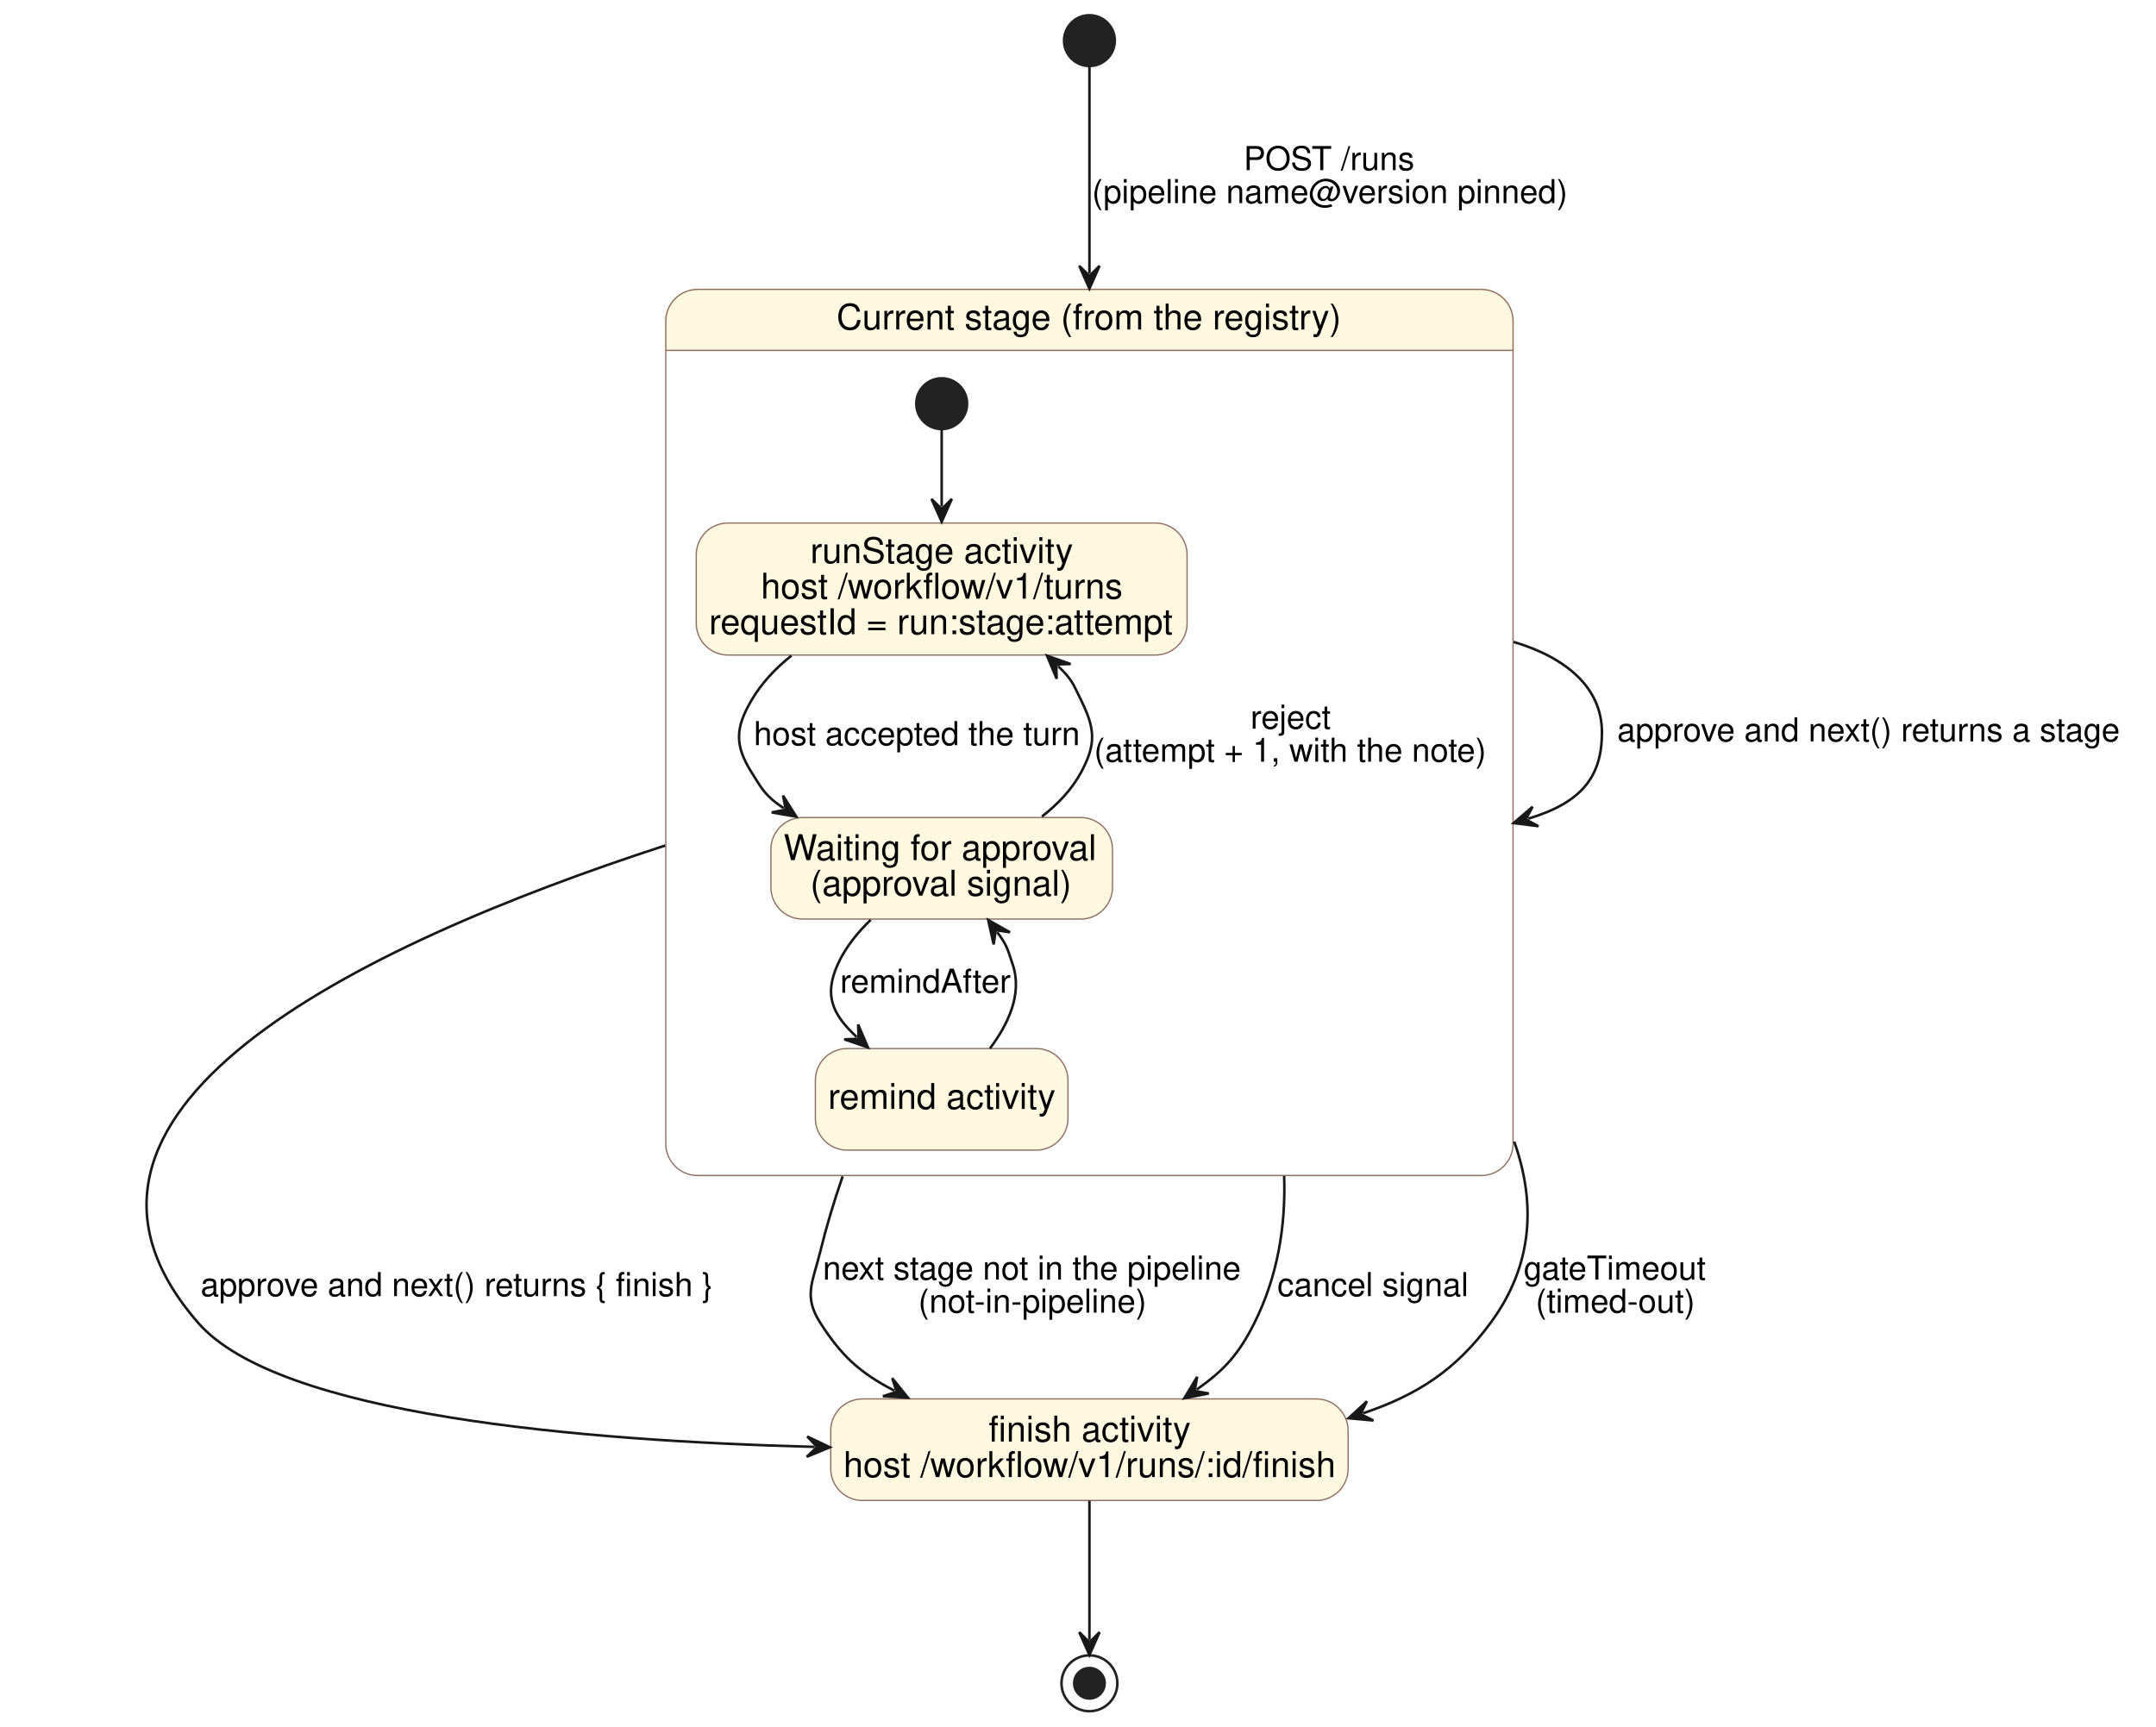
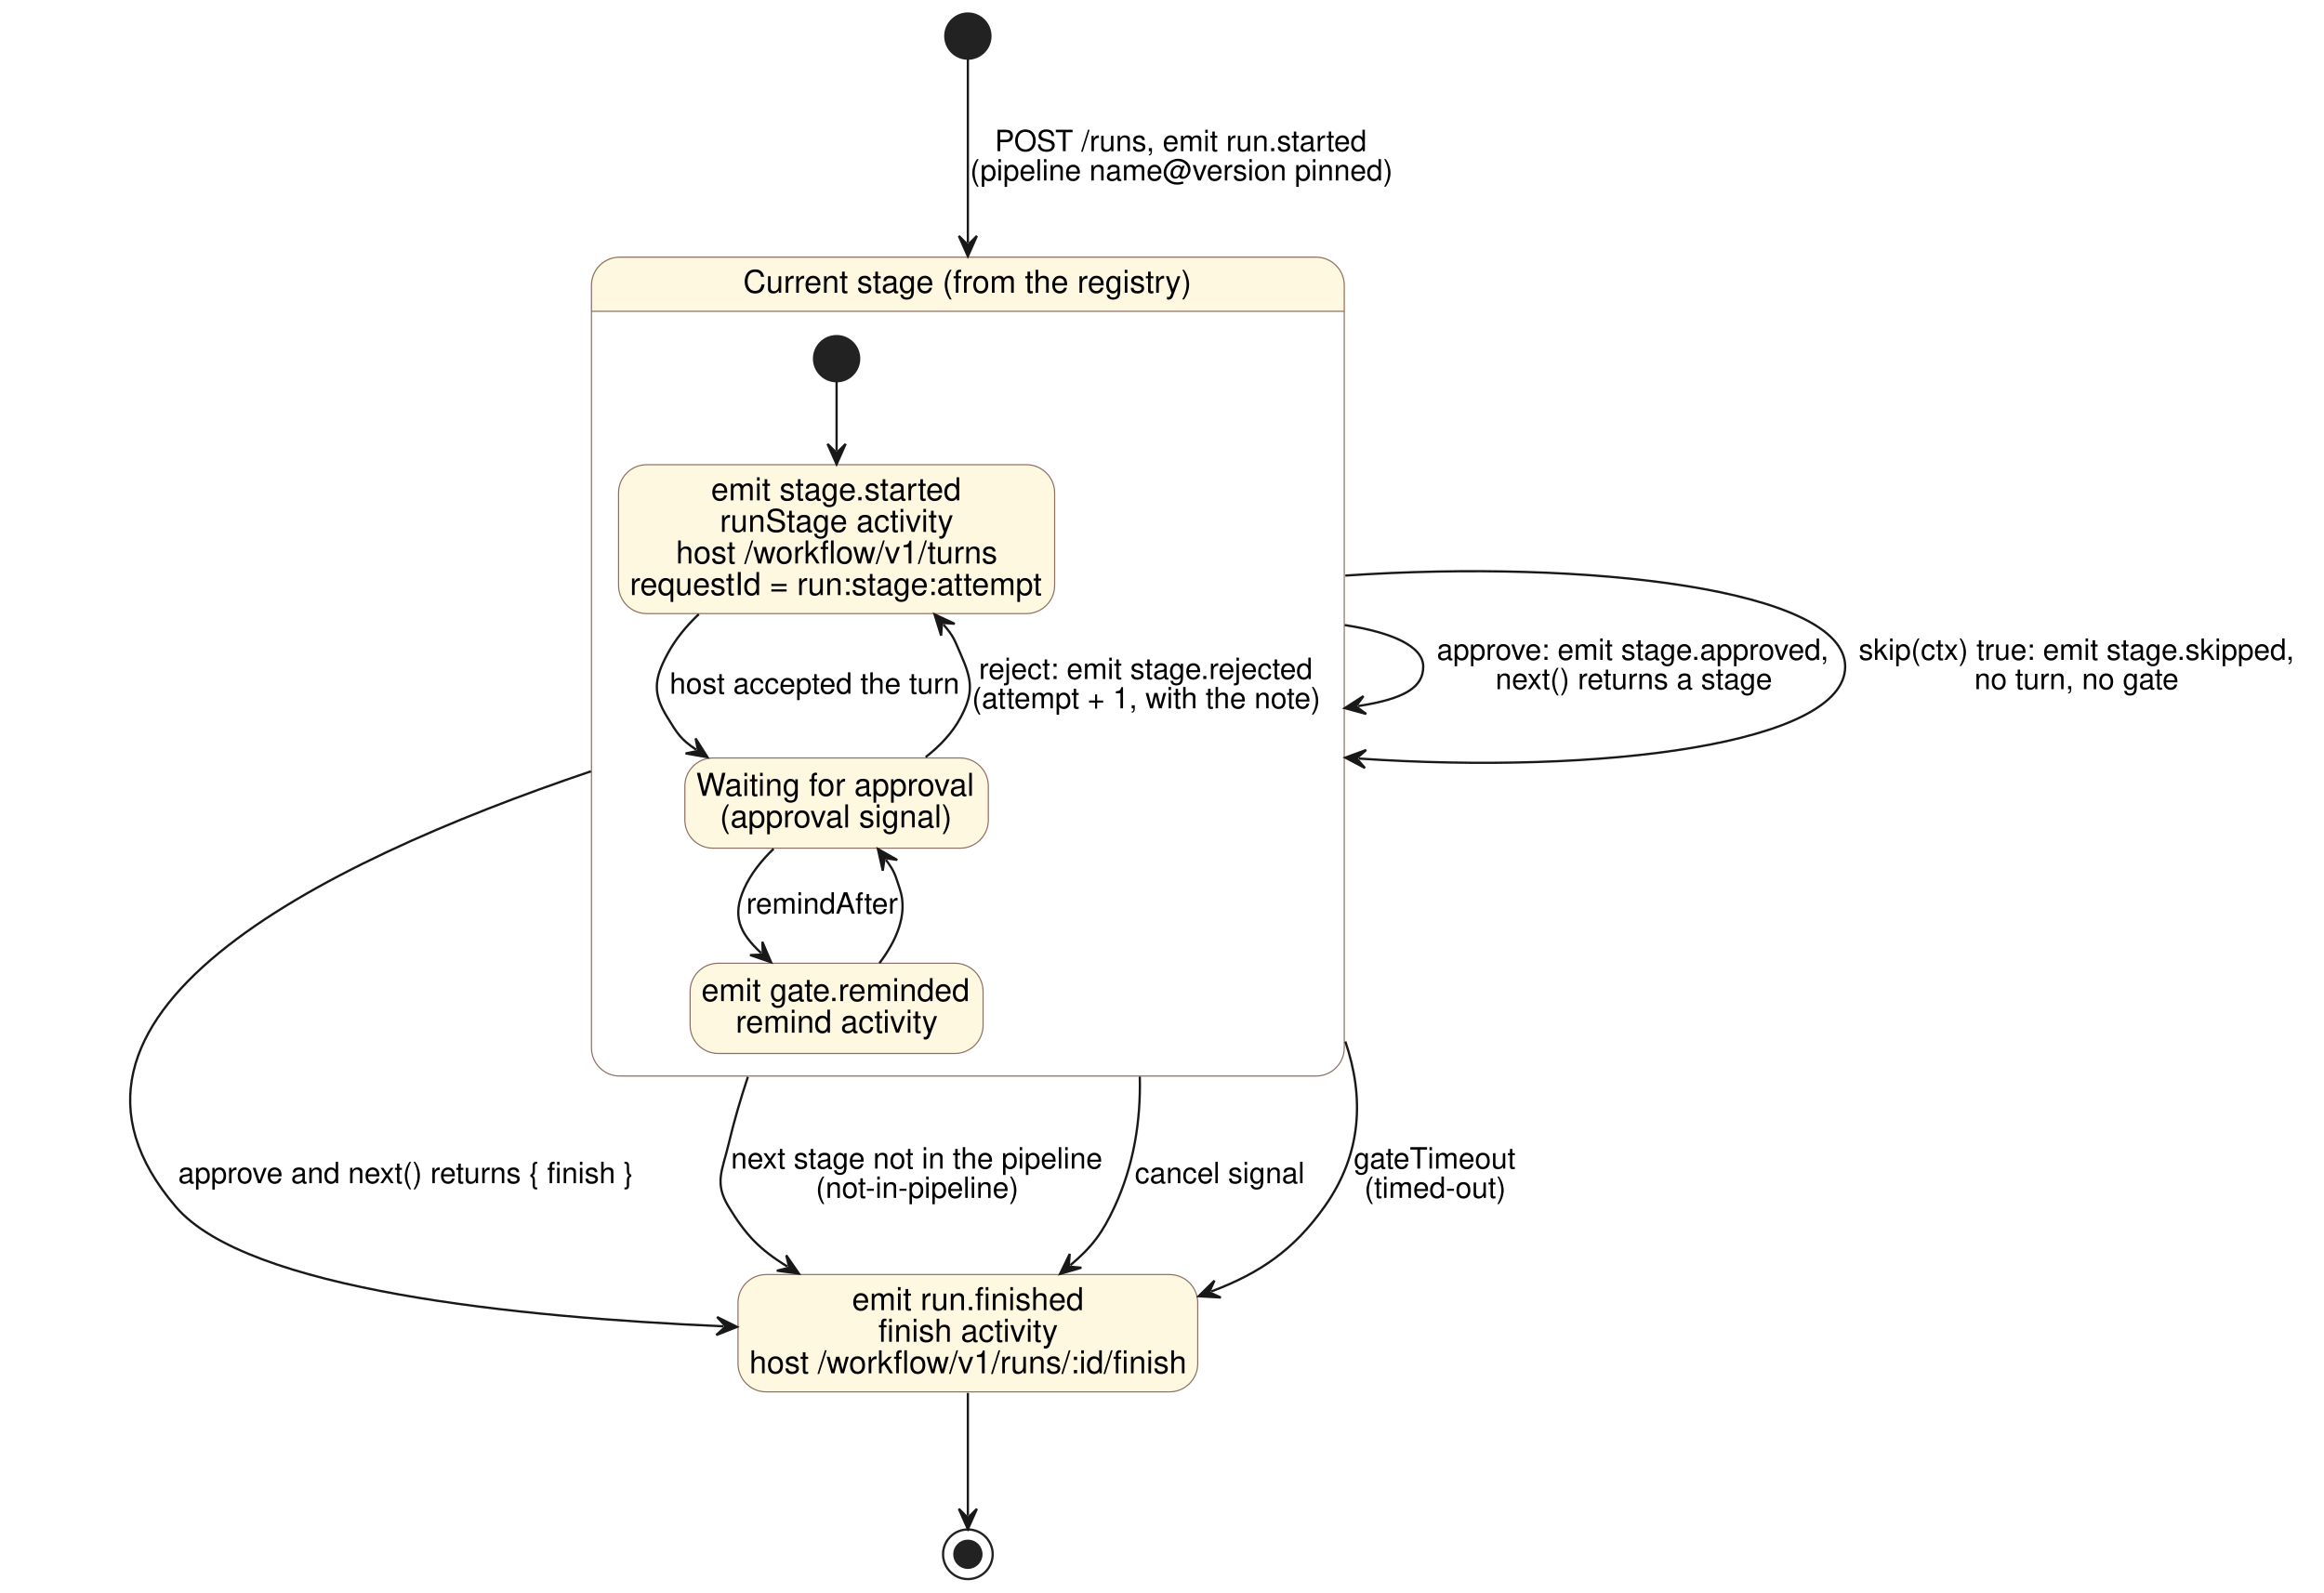
- <svg xmlns="http://www.w3.org/2000/svg" contentStyleType="text/css" height="680px" preserveAspectRatio="none" style="width:849px;height:680px;background:#FFFFFF;" version="1.1" viewBox="0 0 849 680" width="849px" zoomAndPan="magnify">
+ <svg xmlns="http://www.w3.org/2000/svg" contentStyleType="text/css" height="706px" preserveAspectRatio="none" style="width:1030px;height:706px;background:#FFFFFF;" version="1.1" viewBox="0 0 1030 706" width="1030px" zoomAndPan="magnify">
  <defs />
  <g>
-     <ellipse cx="429" cy="16" fill="#222222" rx="10" ry="10" style="stroke:#222222;stroke-width:1.0;" />
-     <path d="M274.68,114 L583.317,114 A12.5,12.5 0 0 1 595.817,126.5 L595.817,138 L262.18,138 L262.18,126.5 A12.5,12.5 0 0 1 274.68,114 " fill="#FFF8E1" style="stroke:#FFF8E1;stroke-width:1.0;" />
-     <rect fill="none" height="349" rx="12.5" ry="12.5" style="stroke:#8D6E63;stroke-width:0.5;" width="333.637" x="262.18" y="114" />
-     <line style="stroke:#8D6E63;stroke-width:0.5;" x1="262.18" x2="595.817" y1="138" y2="138" />
-     <text fill="#000000" font-family="Helvetica" font-size="14" lengthAdjust="spacing" textLength="199.172" x="329.413" y="129.78">Current stage (from the registry)</text>
-     <rect fill="#FFF8E1" height="52" rx="12.5" ry="12.5" style="stroke:#8D6E63;stroke-width:0.5;" width="193.278" x="274.18" y="206" />
-     <text fill="#000000" font-family="Helvetica" font-size="14" lengthAdjust="spacing" textLength="103.496" x="319.071" y="221.78">runStage activity</text>
-     <text fill="#000000" font-family="Helvetica" font-size="14" lengthAdjust="spacing" textLength="142.386" x="299.626" y="235.78">host /workflow/v1/turns</text>
-     <text fill="#000000" font-family="Helvetica" font-size="14" lengthAdjust="spacing" textLength="183.278" x="279.18" y="249.78">requestId = run:stage:attempt</text>
-     <rect fill="#FFF8E1" height="40" rx="12.5" ry="12.5" style="stroke:#8D6E63;stroke-width:0.5;" width="134.503" x="303.57" y="322" />
-     <text fill="#000000" font-family="Helvetica" font-size="14" lengthAdjust="spacing" textLength="124.503" x="308.57" y="338.78">Waiting for approval</text>
-     <text fill="#000000" font-family="Helvetica" font-size="14" lengthAdjust="spacing" textLength="103.496" x="319.073" y="352.78">(approval signal)</text>
-     <rect fill="#FFF8E1" height="40" rx="12.5" ry="12.5" style="stroke:#8D6E63;stroke-width:0.5;" width="99.469" x="321.08" y="413" />
-     <text fill="#000000" font-family="Helvetica" font-size="14" lengthAdjust="spacing" textLength="89.469" x="326.08" y="436.78">remind activity</text>
-     <ellipse cx="370.82" cy="159" fill="#222222" rx="10" ry="10" style="stroke:#222222;stroke-width:1.0;" />
+     <ellipse cx="428.96" cy="16" fill="#222222" rx="10" ry="10" style="stroke:#222222;stroke-width:1.0;" />
+     <path d="M274.64,114 L583.277,114 A12.5,12.5 0 0 1 595.777,126.5 L595.777,138 L262.14,138 L262.14,126.5 A12.5,12.5 0 0 1 274.64,114 " fill="#FFF8E1" style="stroke:#FFF8E1;stroke-width:1.0;" />
+     <rect fill="none" height="363" rx="12.5" ry="12.5" style="stroke:#8D6E63;stroke-width:0.5;" width="333.637" x="262.14" y="114" />
+     <line style="stroke:#8D6E63;stroke-width:0.5;" x1="262.14" x2="595.777" y1="138" y2="138" />
+     <text fill="#000000" font-family="Helvetica" font-size="14" lengthAdjust="spacing" textLength="199.172" x="329.373" y="129.78">Current stage (from the registry)</text>
+     <rect fill="#FFF8E1" height="66" rx="12.5" ry="12.5" style="stroke:#8D6E63;stroke-width:0.5;" width="193.278" x="274.14" y="206" />
+     <text fill="#000000" font-family="Helvetica" font-size="14" lengthAdjust="spacing" textLength="111.275" x="315.142" y="221.78">emit stage.started</text>
+     <text fill="#000000" font-family="Helvetica" font-size="14" lengthAdjust="spacing" textLength="103.496" x="319.031" y="235.78">runStage activity</text>
+     <text fill="#000000" font-family="Helvetica" font-size="14" lengthAdjust="spacing" textLength="142.386" x="299.586" y="249.78">host /workflow/v1/turns</text>
+     <text fill="#000000" font-family="Helvetica" font-size="14" lengthAdjust="spacing" textLength="183.278" x="279.14" y="263.78">requestId = run:stage:attempt</text>
+     <rect fill="#FFF8E1" height="40" rx="12.5" ry="12.5" style="stroke:#8D6E63;stroke-width:0.5;" width="134.503" x="303.53" y="336" />
+     <text fill="#000000" font-family="Helvetica" font-size="14" lengthAdjust="spacing" textLength="124.503" x="308.53" y="352.78">Waiting for approval</text>
+     <text fill="#000000" font-family="Helvetica" font-size="14" lengthAdjust="spacing" textLength="103.496" x="319.033" y="366.78">(approval signal)</text>
+     <rect fill="#FFF8E1" height="40" rx="12.5" ry="12.5" style="stroke:#8D6E63;stroke-width:0.5;" width="129.841" x="305.86" y="427" />
+     <text fill="#000000" font-family="Helvetica" font-size="14" lengthAdjust="spacing" textLength="119.841" x="310.86" y="443.78">emit gate.reminded</text>
+     <text fill="#000000" font-family="Helvetica" font-size="14" lengthAdjust="spacing" textLength="89.469" x="326.046" y="457.78">remind activity</text>
+     <ellipse cx="370.78" cy="159" fill="#222222" rx="10" ry="10" style="stroke:#222222;stroke-width:1.0;" />
    <g id="link_*start*Stage_Run">
-       <path d="M370.82,169.28 C370.82,178.45 370.82,186.9 370.82,199.51 " fill="none" id="*start*Stage-to-Run" style="stroke:#181818;stroke-width:1.0;" />
-       <polygon fill="#181818" points="370.82,205.51,374.82,196.51,370.82,200.51,366.82,196.51,370.82,205.51" style="stroke:#181818;stroke-width:1.0;" />
+       <path d="M370.78,169.25 C370.78,178.29 370.78,186.58 370.78,199.8 " fill="none" id="*start*Stage-to-Run" style="stroke:#181818;stroke-width:1.0;" />
+       <polygon fill="#181818" points="370.78,205.8,374.78,196.8,370.78,200.8,366.78,196.8,370.78,205.8" style="stroke:#181818;stroke-width:1.0;" />
    </g>
    <g id="link_Run_Wait">
-       <path d="M311.65,258.25 C305.36,263.24 299.81,269.12 295.82,276 C289.58,286.77 289.25,293.43 295.82,304 C300.27,311.15 301.561,313.627 308.611,318.337 " fill="none" id="Run-to-Wait" style="stroke:#181818;stroke-width:1.0;" />
-       <polygon fill="#181818" points="313.6,321.67,308.339,313.344,309.442,318.892,303.894,319.996,313.6,321.67" style="stroke:#181818;stroke-width:1.0;" />
-       <text fill="#000000" font-family="Helvetica" font-size="13" lengthAdjust="spacing" textLength="128.642" x="296.82" y="293.51">host accepted the turn</text>
+       <path d="M309.72,272.27 C304.18,277.48 299.32,283.38 295.78,290 C289.91,300.97 289.21,307.43 295.78,318 C300.23,325.15 301.521,327.627 308.571,332.337 " fill="none" id="Run-to-Wait" style="stroke:#181818;stroke-width:1.0;" />
+       <polygon fill="#181818" points="313.56,335.67,308.298,327.344,309.402,332.892,303.854,333.996,313.56,335.67" style="stroke:#181818;stroke-width:1.0;" />
+       <text fill="#000000" font-family="Helvetica" font-size="13" lengthAdjust="spacing" textLength="128.642" x="296.78" y="307.51">host accepted the turn</text>
    </g>
    <g id="link_Wait_Remind">
-       <path d="M342.9,362.28 C337.6,367.38 332.78,373.34 329.82,380 C324.54,391.87 327.512,399.308 337.392,408.478 " fill="none" id="Wait-to-Remind" style="stroke:#181818;stroke-width:1.0;" />
-       <polygon fill="#181818" points="341.79,412.56,337.915,403.506,338.125,409.159,332.472,409.369,341.79,412.56" style="stroke:#181818;stroke-width:1.0;" />
-       <text fill="#000000" font-family="Helvetica" font-size="13" lengthAdjust="spacing" textLength="67.19" x="330.82" y="391.01">remindAfter</text>
+       <path d="M342.86,376.28 C337.56,381.38 332.74,387.34 329.78,394 C324.5,405.87 327.472,413.308 337.352,422.478 " fill="none" id="Wait-to-Remind" style="stroke:#181818;stroke-width:1.0;" />
+       <polygon fill="#181818" points="341.75,426.56,337.875,417.506,338.085,423.159,332.432,423.369,341.75,426.56" style="stroke:#181818;stroke-width:1.0;" />
+       <text fill="#000000" font-family="Helvetica" font-size="13" lengthAdjust="spacing" textLength="67.19" x="330.78" y="405.01">remindAfter</text>
    </g>
    <g id="link_Remind_Wait">
-       <path d="M389.81,412.96 C397.02,403.41 402.67,391.47 398.82,380 C396.72,373.74 396.668,372.506 392.708,367.176 " fill="none" id="Remind-to-Wait" style="stroke:#181818;stroke-width:1.0;" />
-       <polygon fill="#181818" points="389.13,362.36,391.287,371.97,392.112,366.373,397.708,367.199,389.13,362.36" style="stroke:#181818;stroke-width:1.0;" />
+       <path d="M389.77,426.96 C396.98,417.41 402.63,405.47 398.78,394 C396.68,387.74 396.628,386.506 392.668,381.176 " fill="none" id="Remind-to-Wait" style="stroke:#181818;stroke-width:1.0;" />
+       <polygon fill="#181818" points="389.09,376.36,391.247,385.97,392.072,380.373,397.668,381.199,389.09,376.36" style="stroke:#181818;stroke-width:1.0;" />
    </g>
    <g id="link_Wait_Run">
-       <path d="M410.29,321.62 C416.54,316.76 422.14,310.91 425.82,304 C431.67,293.02 431.27,287.19 425.82,276 C422.58,269.35 422.121,267.551 416.661,262.391 " fill="none" id="Wait-to-Run" style="stroke:#181818;stroke-width:1.0;" />
-       <polygon fill="#181818" points="412.3,258.27,416.094,267.359,415.934,261.704,421.589,261.545,412.3,258.27" style="stroke:#181818;stroke-width:1.0;" />
-       <text fill="#000000" font-family="Helvetica" font-size="13" lengthAdjust="spacing" textLength="31.789" x="492.424" y="287.01">reject</text>
-       <text fill="#000000" font-family="Helvetica" font-size="13" lengthAdjust="spacing" textLength="154.997" x="430.82" y="300.01">(attempt + 1, with the note)</text>
+       <path d="M410.25,335.62 C416.5,330.76 422.1,324.91 425.78,318 C431.63,307.02 430.81,301.38 425.78,290 C422.96,283.63 422.826,282.24 418.146,276.88 " fill="none" id="Wait-to-Run" style="stroke:#181818;stroke-width:1.0;" />
+       <polygon fill="#181818" points="414.2,272.36,417.106,281.77,417.488,276.126,423.132,276.509,414.2,272.36" style="stroke:#181818;stroke-width:1.0;" />
+       <text fill="#000000" font-family="Helvetica" font-size="13" lengthAdjust="spacing" textLength="148.846" x="433.855" y="301.01">reject: emit stage.rejected</text>
+       <text fill="#000000" font-family="Helvetica" font-size="13" lengthAdjust="spacing" textLength="154.997" x="430.78" y="314.01">(attempt + 1, with the note)</text>
    </g>
-     <rect fill="#FFF8E1" height="40" rx="12.5" ry="12.5" style="stroke:#8D6E63;stroke-width:0.5;" width="203.744" x="327.13" y="551" />
-     <text fill="#000000" font-family="Helvetica" font-size="14" lengthAdjust="spacing" textLength="79.358" x="389.323" y="567.78">finish activity</text>
-     <text fill="#000000" font-family="Helvetica" font-size="14" lengthAdjust="spacing" textLength="193.744" x="332.13" y="581.78">host /workflow/v1/runs/:id/finish</text>
-     <ellipse cx="429" cy="663" fill="none" rx="11" ry="11" style="stroke:#222222;stroke-width:1.0;" />
-     <ellipse cx="429" cy="663" fill="#222222" rx="6" ry="6" style="stroke:#222222;stroke-width:1.0;" />
+     <rect fill="#FFF8E1" height="52" rx="12.5" ry="12.5" style="stroke:#8D6E63;stroke-width:0.5;" width="203.744" x="327.09" y="565" />
+     <text fill="#000000" font-family="Helvetica" font-size="14" lengthAdjust="spacing" textLength="102.717" x="377.604" y="580.78">emit run.finished</text>
+     <text fill="#000000" font-family="Helvetica" font-size="14" lengthAdjust="spacing" textLength="79.358" x="389.283" y="594.78">finish activity</text>
+     <text fill="#000000" font-family="Helvetica" font-size="14" lengthAdjust="spacing" textLength="193.744" x="332.09" y="608.78">host /workflow/v1/runs/:id/finish</text>
+     <ellipse cx="428.96" cy="689" fill="none" rx="11" ry="11" style="stroke:#222222;stroke-width:1.0;" />
+     <ellipse cx="428.96" cy="689" fill="#222222" rx="6" ry="6" style="stroke:#222222;stroke-width:1.0;" />
    <g id="link_*start*_Stage">
-       <path d="M429,26.31 C429,41.96 429,69.6 429,107.7 " fill="none" id="*start*-to-Stage" style="stroke:#181818;stroke-width:1.0;" />
-       <polygon fill="#181818" points="429,113.7,433,104.7,429,108.7,425,104.7,429,113.7" style="stroke:#181818;stroke-width:1.0;" />
-       <text fill="#000000" font-family="Helvetica" font-size="13" lengthAdjust="spacing" textLength="67.907" x="489.725" y="67.01">POST /runs</text>
-       <text fill="#000000" font-family="Helvetica" font-size="13" lengthAdjust="spacing" textLength="187.357" x="430" y="80.01">(pipeline name@version pinned)</text>
+       <path d="M428.96,26.23 C428.96,41.8 428.96,69.33 428.96,107.59 " fill="none" id="*start*-to-Stage" style="stroke:#181818;stroke-width:1.0;" />
+       <polygon fill="#181818" points="428.96,113.59,432.96,104.59,428.96,108.59,424.96,104.59,428.96,113.59" style="stroke:#181818;stroke-width:1.0;" />
+       <text fill="#000000" font-family="Helvetica" font-size="13" lengthAdjust="spacing" textLength="165.445" x="440.916" y="67.01">POST /runs, emit run.started</text>
+       <text fill="#000000" font-family="Helvetica" font-size="13" lengthAdjust="spacing" textLength="187.357" x="429.96" y="80.01">(pipeline name@version pinned)</text>
    </g>
    <g id="link_Stage_Stage">
-       <path d="M596.04,252.82 C617.01,259.11 630.82,271 630.82,288.5 C630.82,306 622.757,316.166 601.787,322.456 " fill="none" id="Stage-to-Stage" style="stroke:#181818;stroke-width:1.0;" />
-       <polygon fill="#181818" points="596.04,324.18,605.81,325.426,600.829,322.743,603.511,317.763,596.04,324.18" style="stroke:#181818;stroke-width:1.0;" />
-       <text fill="#000000" font-family="Helvetica" font-size="13" lengthAdjust="spacing" textLength="199.45" x="636.82" y="292.01">approve and next() returns a stage</text>
+       <path d="M596,277.09 C616.98,280.33 630.78,286.47 630.78,295.5 C630.78,304.53 622.91,309.754 601.93,312.994 " fill="none" id="Stage-to-Stage" style="stroke:#181818;stroke-width:1.0;" />
+       <polygon fill="#181818" points="596,313.91,605.505,316.49,600.941,313.147,604.284,308.583,596,313.91" style="stroke:#181818;stroke-width:1.0;" />
+       <text fill="#000000" font-family="Helvetica" font-size="13" lengthAdjust="spacing" textLength="175.608" x="636.78" y="292.51">approve: emit stage.approved,</text>
+       <text fill="#000000" font-family="Helvetica" font-size="13" lengthAdjust="spacing" textLength="123.557" x="662.805" y="305.51">next() returns a stage</text>
+     </g>
+     <g id="link_Stage_Stage">
+       <path d="M596.24,255.15 C703.63,247.83 817.78,261.28 817.78,295.5 C817.78,329.72 709.616,343.567 602.226,336.257 " fill="none" id="Stage-to-Stage-1" style="stroke:#181818;stroke-width:1.0;" />
+       <polygon fill="#181818" points="596.24,335.85,604.948,340.452,601.229,336.19,605.491,332.47,596.24,335.85" style="stroke:#181818;stroke-width:1.0;" />
+       <text fill="#000000" font-family="Helvetica" font-size="13" lengthAdjust="spacing" textLength="193.629" x="823.78" y="292.51">skip(ctx) true: emit stage.skipped,</text>
+       <text fill="#000000" font-family="Helvetica" font-size="13" lengthAdjust="spacing" textLength="91.07" x="875.059" y="305.51">no turn, no gate</text>
    </g>
    <g id="link_Stage_Finish">
-       <path d="M261.94,333.02 C139.43,372.9 6,438.26 78,521 C109.75,557.5 228.932,567.483 320.782,569.883 " fill="none" id="Stage-to-Finish" style="stroke:#181818;stroke-width:1.0;" />
-       <polygon fill="#181818" points="326.78,570.04,317.888,565.806,321.782,569.909,317.679,573.803,326.78,570.04" style="stroke:#181818;stroke-width:1.0;" />
-       <text fill="#000000" font-family="Helvetica" font-size="13" lengthAdjust="spacing" textLength="203.061" x="79" y="510.51">approve and next() returns { finish }</text>
+       <path d="M261.92,341.91 C139.42,383.35 6,450.89 77.96,535 C109.49,571.85 228.726,583.917 320.646,587.947 " fill="none" id="Stage-to-Finish" style="stroke:#181818;stroke-width:1.0;" />
+       <polygon fill="#181818" points="326.64,588.21,317.824,583.82,321.645,587.991,317.473,591.812,326.64,588.21" style="stroke:#181818;stroke-width:1.0;" />
+       <text fill="#000000" font-family="Helvetica" font-size="13" lengthAdjust="spacing" textLength="203.061" x="78.96" y="524.51">approve and next() returns { finish }</text>
    </g>
    <g id="link_Stage_Finish">
-       <path d="M331.82,463.35 C328.4,473.21 325.41,483.13 323,493 C320.04,505.09 316.29,510.52 323,521 C331.24,533.9 338.517,540.7 352.187,547.75 " fill="none" id="Stage-to-Finish-1" style="stroke:#181818;stroke-width:1.0;" />
-       <polygon fill="#181818" points="357.52,550.5,351.355,542.82,353.076,548.208,347.688,549.93,357.52,550.5" style="stroke:#181818;stroke-width:1.0;" />
-       <text fill="#000000" font-family="Helvetica" font-size="13" lengthAdjust="spacing" textLength="165.509" x="324" y="504.01">next stage not in the pipeline</text>
-       <text fill="#000000" font-family="Helvetica" font-size="13" lengthAdjust="spacing" textLength="90.321" x="361.594" y="517.01">(not-in-pipeline)</text>
+       <path d="M331.47,477.36 C328.18,487.23 325.3,497.15 322.96,507 C320.09,519.11 316.5,524.37 322.96,535 C330.44,547.31 336.562,553.859 348.952,561.439 " fill="none" id="Stage-to-Finish-1" style="stroke:#181818;stroke-width:1.0;" />
+       <polygon fill="#181818" points="354.07,564.57,348.48,556.461,349.805,561.961,344.305,563.285,354.07,564.57" style="stroke:#181818;stroke-width:1.0;" />
+       <text fill="#000000" font-family="Helvetica" font-size="13" lengthAdjust="spacing" textLength="165.509" x="323.96" y="518.01">next stage not in the pipeline</text>
+       <text fill="#000000" font-family="Helvetica" font-size="13" lengthAdjust="spacing" textLength="90.321" x="361.554" y="531.01">(not-in-pipeline)</text>
    </g>
    <g id="link_Stage_Finish">
-       <path d="M505.68,463.2 C506.34,483.11 503.08,502.79 494,521 C487.95,533.14 482.206,539.631 471.256,547.291 " fill="none" id="Stage-to-Finish-2" style="stroke:#181818;stroke-width:1.0;" />
-       <polygon fill="#181818" points="466.34,550.73,476.007,548.849,470.437,547.864,471.422,542.293,466.34,550.73" style="stroke:#181818;stroke-width:1.0;" />
-       <text fill="#000000" font-family="Helvetica" font-size="13" lengthAdjust="spacing" textLength="75.156" x="503" y="510.51">cancel signal</text>
+       <path d="M505.16,477.25 C505.63,497.08 502.45,516.7 493.96,535 C488.61,546.53 484.106,552.652 474.396,560.842 " fill="none" id="Stage-to-Finish-2" style="stroke:#181818;stroke-width:1.0;" />
+       <polygon fill="#181818" points="469.81,564.71,479.269,561.965,473.632,561.486,474.111,555.85,469.81,564.71" style="stroke:#181818;stroke-width:1.0;" />
+       <text fill="#000000" font-family="Helvetica" font-size="13" lengthAdjust="spacing" textLength="75.156" x="502.96" y="524.51">cancel signal</text>
    </g>
    <g id="link_Stage_Finish">
-       <path d="M596.28,449.65 C604.79,473.76 603.81,498.18 587,521 C573.37,539.5 558.514,549.298 536.714,556.668 " fill="none" id="Stage-to-Finish-3" style="stroke:#181818;stroke-width:1.0;" />
-       <polygon fill="#181818" points="531.03,558.59,540.837,559.497,535.767,556.989,538.275,551.918,531.03,558.59" style="stroke:#181818;stroke-width:1.0;" />
-       <text fill="#000000" font-family="Helvetica" font-size="13" lengthAdjust="spacing" textLength="72.262" x="600" y="504.01">gateTimeout</text>
-       <text fill="#000000" font-family="Helvetica" font-size="13" lengthAdjust="spacing" textLength="62.848" x="604.707" y="517.01">(timed-out)</text>
+       <path d="M596.26,461.68 C604.67,486.44 603.65,511.52 586.96,535 C573.5,553.94 558.635,564.297 536.846,572.497 " fill="none" id="Stage-to-Finish-3" style="stroke:#181818;stroke-width:1.0;" />
+       <polygon fill="#181818" points="531.23,574.61,541.062,575.184,535.91,572.849,538.245,567.697,531.23,574.61" style="stroke:#181818;stroke-width:1.0;" />
+       <text fill="#000000" font-family="Helvetica" font-size="13" lengthAdjust="spacing" textLength="72.262" x="599.96" y="518.01">gateTimeout</text>
+       <text fill="#000000" font-family="Helvetica" font-size="13" lengthAdjust="spacing" textLength="62.848" x="604.667" y="531.01">(timed-out)</text>
    </g>
    <g id="link_Finish_*end*">
-       <path d="M429,591.09 C429,609.66 429,631.17 429,645.87 " fill="none" id="Finish-to-*end*" style="stroke:#181818;stroke-width:1.0;" />
-       <polygon fill="#181818" points="429,651.87,433,642.87,429,646.87,425,642.87,429,651.87" style="stroke:#181818;stroke-width:1.0;" />
+       <path d="M428.96,617.47 C428.96,637.25 428.96,657.62 428.96,671.86 " fill="none" id="Finish-to-*end*" style="stroke:#181818;stroke-width:1.0;" />
+       <polygon fill="#181818" points="428.96,677.86,432.96,668.86,428.96,672.86,424.96,668.86,428.96,677.86" style="stroke:#181818;stroke-width:1.0;" />
    </g>
  </g>
</svg>
